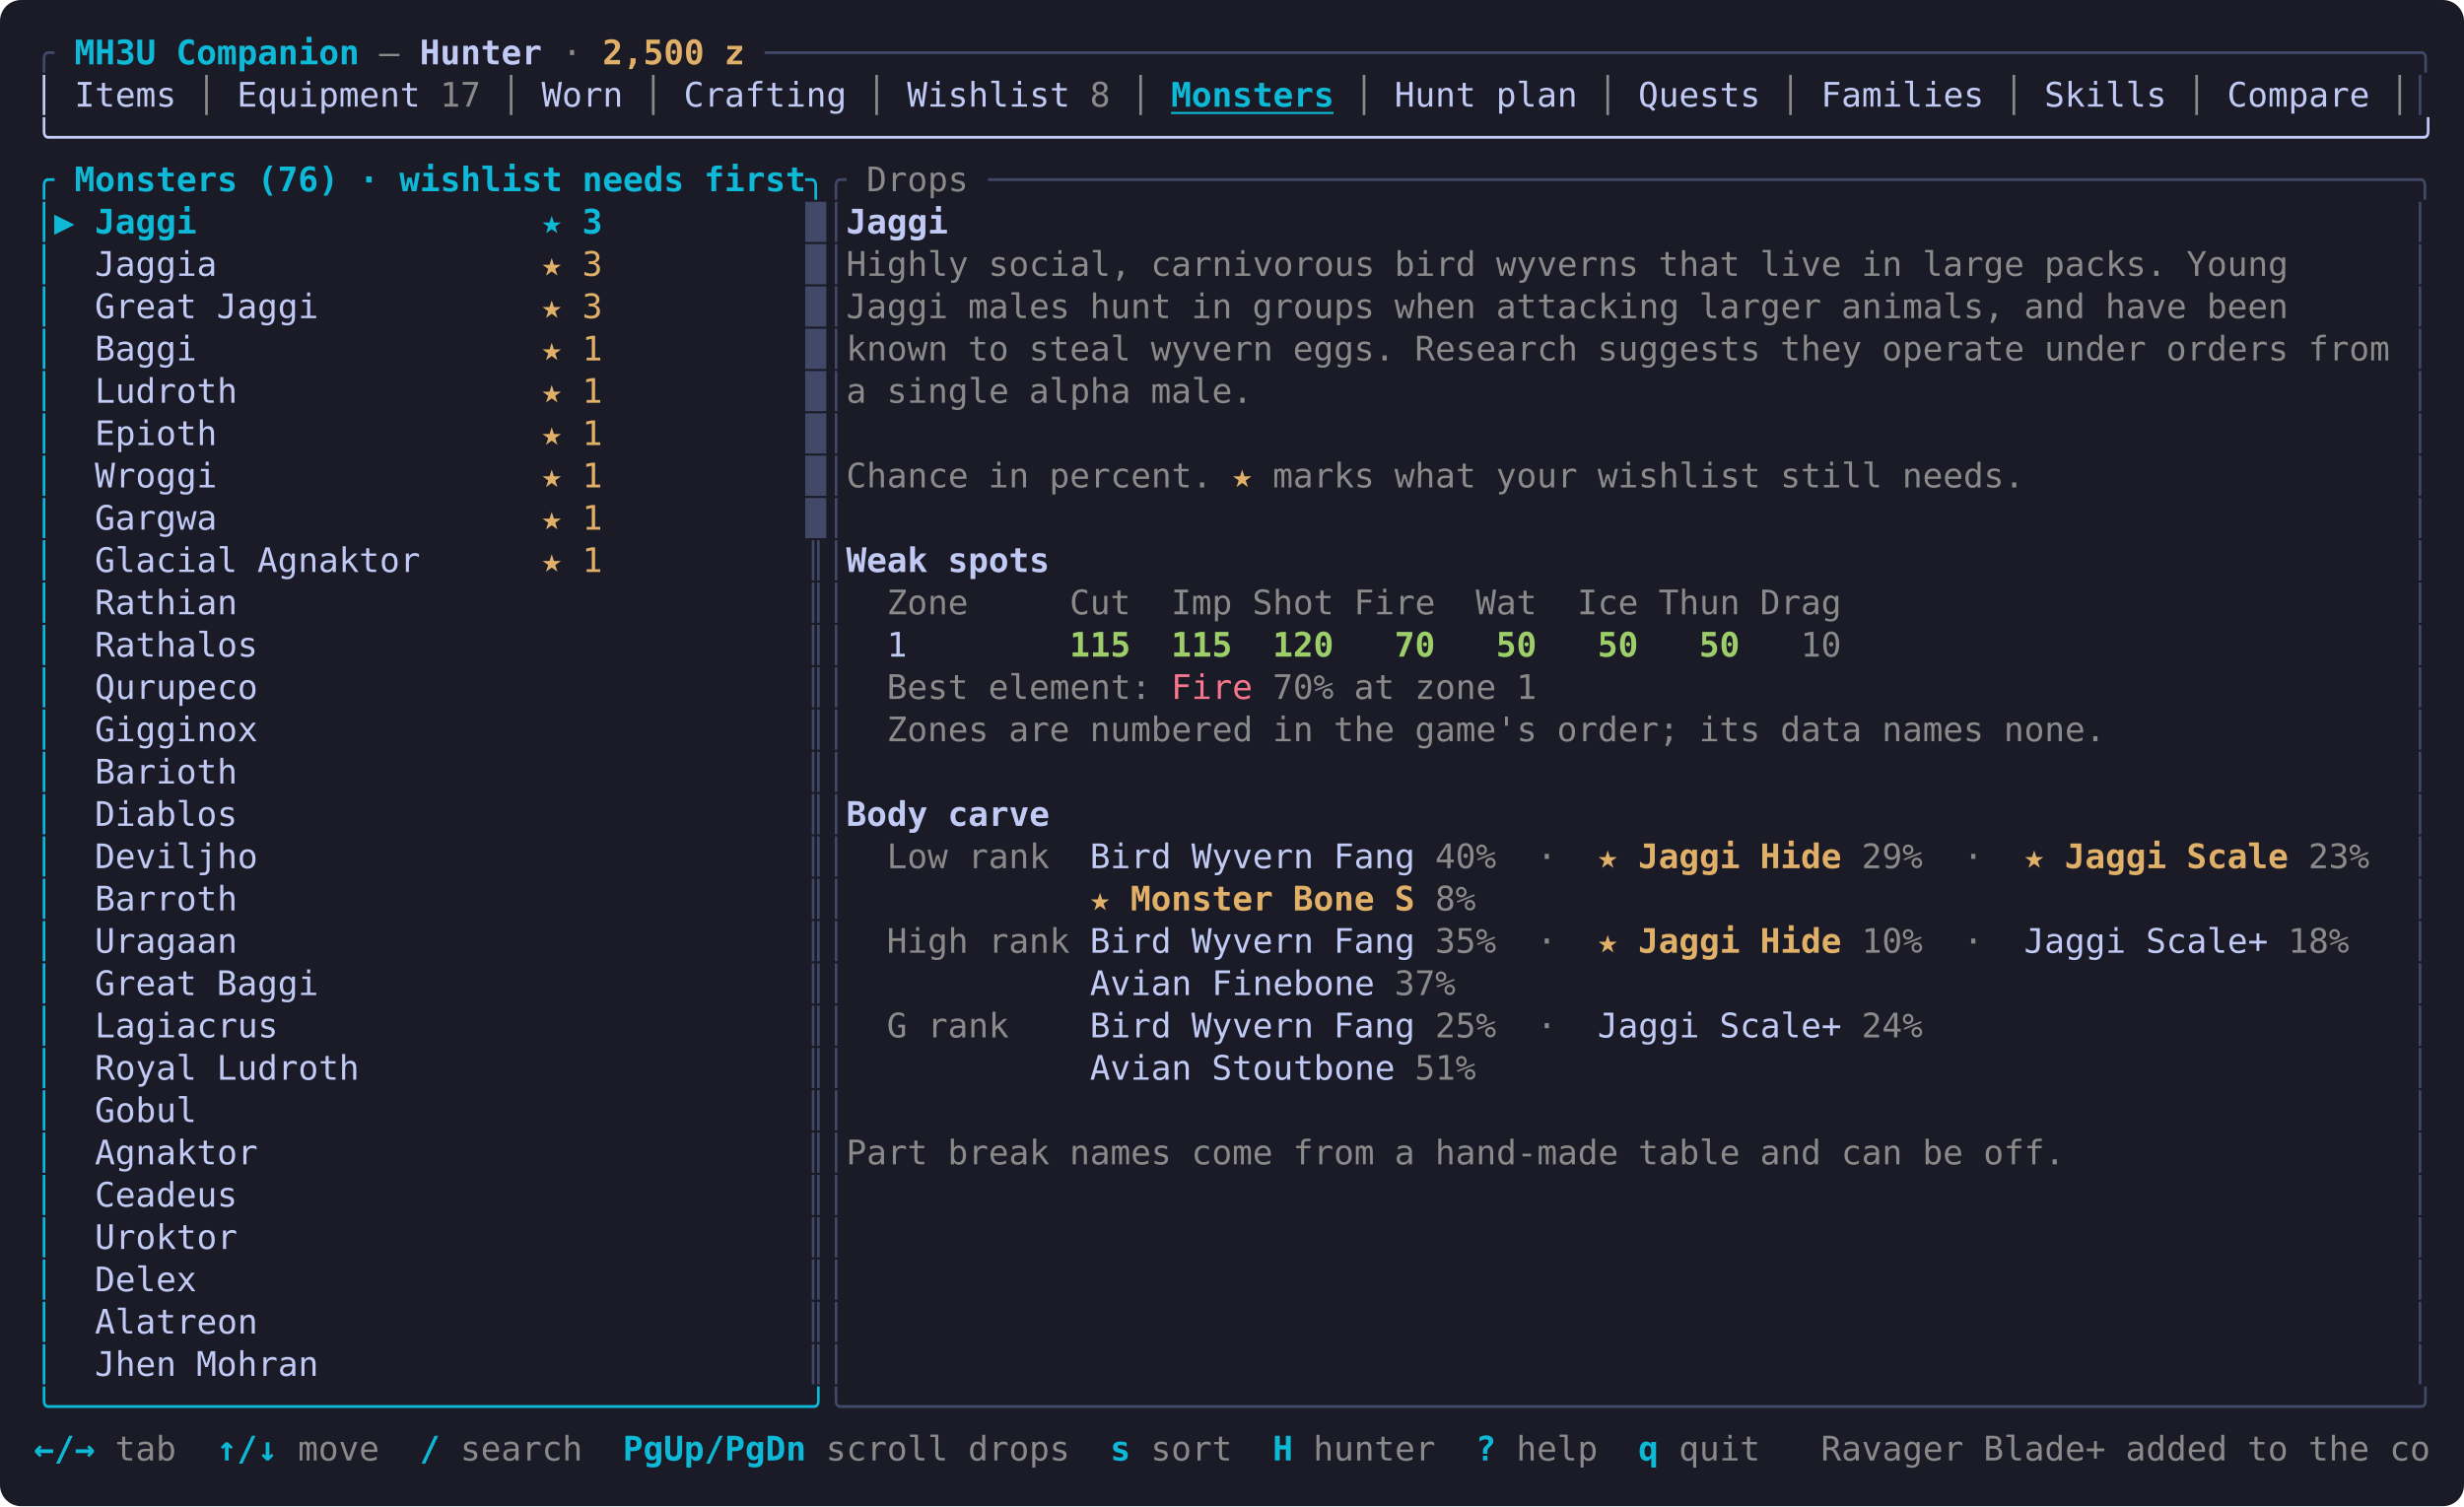
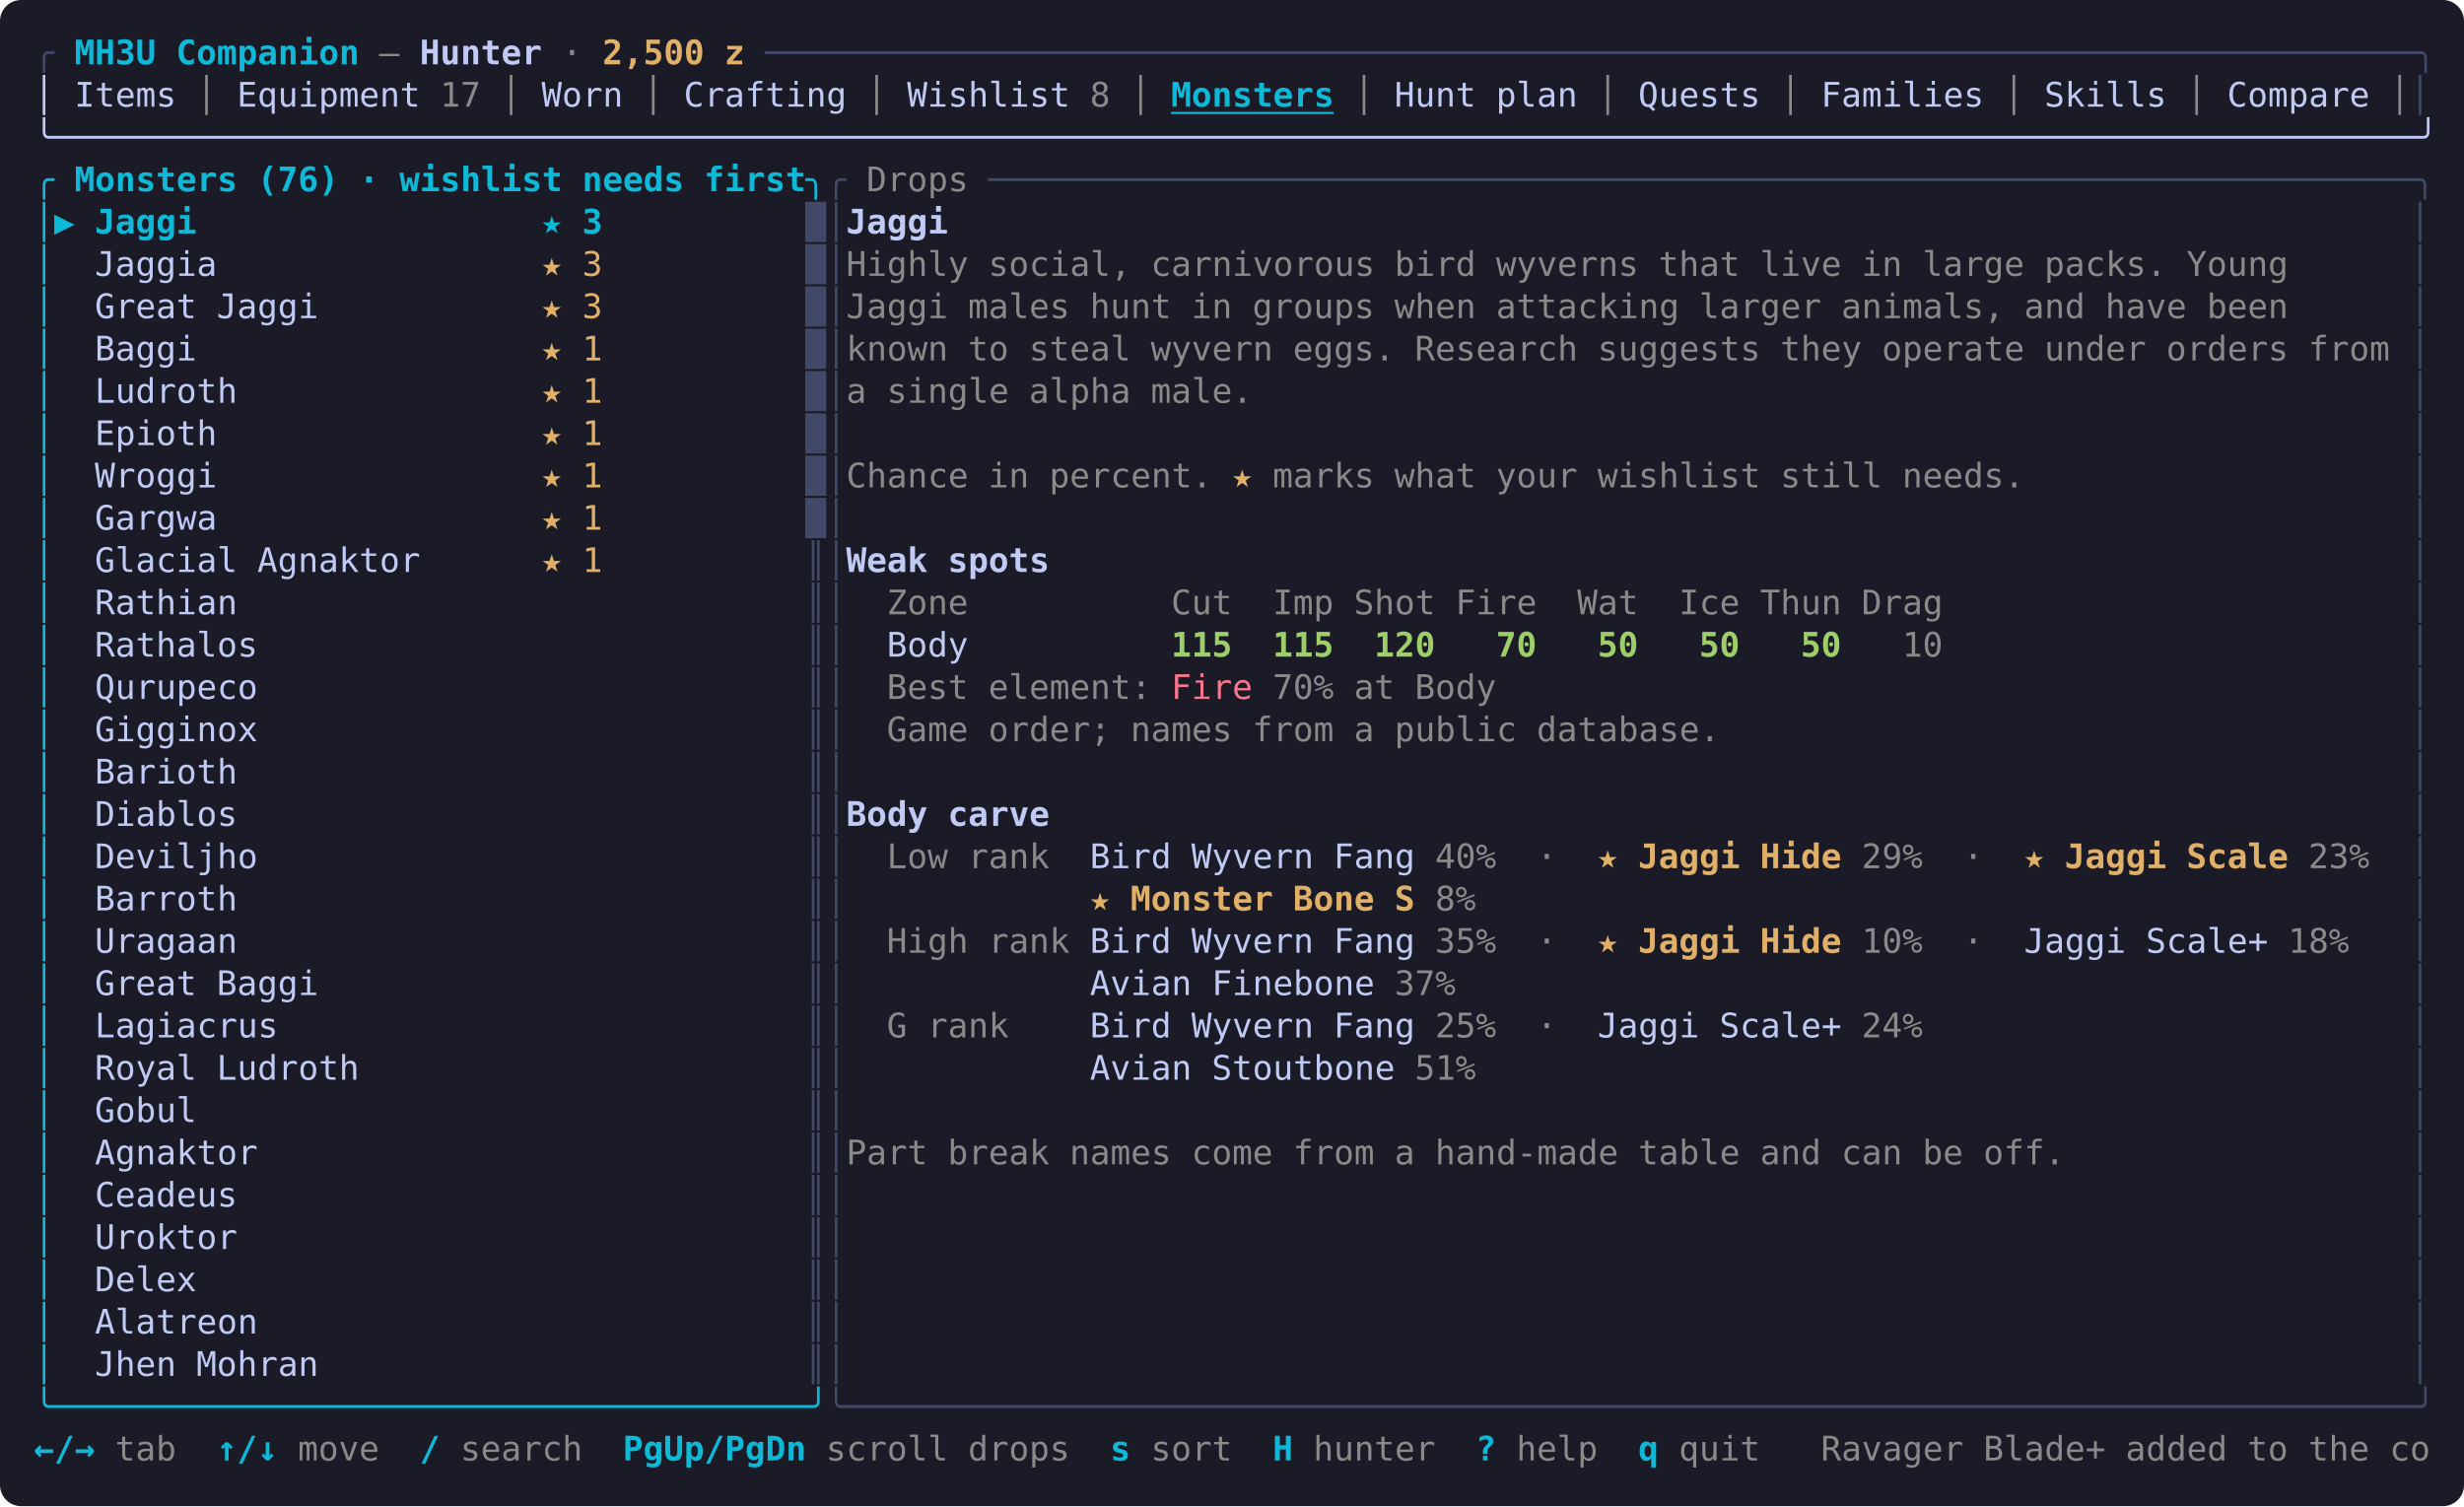
<svg xmlns="http://www.w3.org/2000/svg" width="1164.8" height="712" viewBox="0 0 1164.8 712" role="img">
  <rect width="100%" height="100%" rx="10" fill="#1a1b26" />
  <g font-family="'JetBrains Mono','JetBrainsMono Nerd Font','DejaVu Sans Mono',Menlo,Consolas,monospace" font-size="16">
    <text x="16.0" y="30.4" textLength="9.6" lengthAdjust="spacing" fill="#414868">╭</text>
    <text x="35.2" y="30.4" textLength="38.4" lengthAdjust="spacing" fill="#0db9d7" font-weight="bold">MH3U</text>
    <text x="83.2" y="30.4" textLength="86.4" lengthAdjust="spacing" fill="#0db9d7" font-weight="bold">Companion</text>
    <text x="179.2" y="30.4" textLength="9.6" lengthAdjust="spacing" fill="#8a8a8a">—</text>
    <text x="198.4" y="30.4" textLength="57.6" lengthAdjust="spacing" fill="#c0caf5" font-weight="bold">Hunter</text>
    <text x="265.6" y="30.4" textLength="9.6" lengthAdjust="spacing" fill="#8a8a8a">·</text>
    <text x="284.8" y="30.4" textLength="48.0" lengthAdjust="spacing" fill="#e0af68" font-weight="bold">2,500</text>
    <text x="342.4" y="30.4" textLength="9.6" lengthAdjust="spacing" fill="#e0af68" font-weight="bold">z</text>
    <text x="361.6" y="30.4" textLength="787.2" lengthAdjust="spacing" fill="#414868">─────────────────────────────────────────────────────────────────────────────────╮</text>
    <text x="16.0" y="50.4" textLength="9.6" lengthAdjust="spacing" fill="#c0caf5">│</text>
    <text x="35.2" y="50.4" textLength="48.0" lengthAdjust="spacing" fill="#c0caf5">Items</text>
    <text x="92.8" y="50.4" textLength="9.6" lengthAdjust="spacing" fill="#8a8a8a">│</text>
    <text x="112.0" y="50.4" textLength="86.4" lengthAdjust="spacing" fill="#c0caf5">Equipment</text>
    <text x="208.0" y="50.4" textLength="19.2" lengthAdjust="spacing" fill="#8a8a8a">17</text>
    <text x="236.8" y="50.4" textLength="9.6" lengthAdjust="spacing" fill="#8a8a8a">│</text>
    <text x="256.0" y="50.4" textLength="38.4" lengthAdjust="spacing" fill="#c0caf5">Worn</text>
    <text x="304.0" y="50.4" textLength="9.6" lengthAdjust="spacing" fill="#8a8a8a">│</text>
    <text x="323.2" y="50.4" textLength="76.8" lengthAdjust="spacing" fill="#c0caf5">Crafting</text>
    <text x="409.6" y="50.4" textLength="9.6" lengthAdjust="spacing" fill="#8a8a8a">│</text>
    <text x="428.8" y="50.4" textLength="76.8" lengthAdjust="spacing" fill="#c0caf5">Wishlist</text>
    <text x="515.2" y="50.4" textLength="9.6" lengthAdjust="spacing" fill="#8a8a8a">8</text>
    <text x="534.4" y="50.4" textLength="9.6" lengthAdjust="spacing" fill="#8a8a8a">│</text>
    <text x="553.6" y="50.4" textLength="76.8" lengthAdjust="spacing" fill="#0db9d7" font-weight="bold">Monsters</text>
    <line x1="553.6" y1="53.4" x2="630.4" y2="53.4" stroke="#0db9d7" stroke-width="1" />
    <text x="640.0" y="50.4" textLength="9.6" lengthAdjust="spacing" fill="#8a8a8a">│</text>
    <text x="659.2" y="50.4" textLength="38.4" lengthAdjust="spacing" fill="#c0caf5">Hunt</text>
    <text x="707.2" y="50.4" textLength="38.4" lengthAdjust="spacing" fill="#c0caf5">plan</text>
    <text x="755.2" y="50.4" textLength="9.6" lengthAdjust="spacing" fill="#8a8a8a">│</text>
    <text x="774.4" y="50.4" textLength="57.6" lengthAdjust="spacing" fill="#c0caf5">Quests</text>
    <text x="841.6" y="50.4" textLength="9.6" lengthAdjust="spacing" fill="#8a8a8a">│</text>
    <text x="860.8" y="50.4" textLength="76.8" lengthAdjust="spacing" fill="#c0caf5">Families</text>
    <text x="947.2" y="50.4" textLength="9.6" lengthAdjust="spacing" fill="#8a8a8a">│</text>
    <text x="966.4" y="50.4" textLength="57.6" lengthAdjust="spacing" fill="#c0caf5">Skills</text>
    <text x="1033.6" y="50.4" textLength="9.6" lengthAdjust="spacing" fill="#8a8a8a">│</text>
    <text x="1052.8" y="50.4" textLength="67.2" lengthAdjust="spacing" fill="#c0caf5">Compare</text>
    <text x="1129.6" y="50.4" textLength="9.6" lengthAdjust="spacing" fill="#8a8a8a">│</text>
    <text x="1139.2" y="50.4" textLength="9.6" lengthAdjust="spacing" fill="#414868">│</text>
    <text x="16.0" y="70.4" textLength="1132.8" lengthAdjust="spacing" fill="#c0caf5">╰────────────────────────────────────────────────────────────────────────────────────────────────────────────────────╯</text>
    <text x="16.0" y="90.4" textLength="9.6" lengthAdjust="spacing" fill="#0db9d7">╭</text>
    <text x="35.2" y="90.4" textLength="76.8" lengthAdjust="spacing" fill="#0db9d7" font-weight="bold">Monsters</text>
    <text x="121.6" y="90.4" textLength="38.4" lengthAdjust="spacing" fill="#0db9d7" font-weight="bold">(76)</text>
    <text x="169.6" y="90.4" textLength="9.6" lengthAdjust="spacing" fill="#0db9d7" font-weight="bold">·</text>
    <text x="188.8" y="90.4" textLength="76.8" lengthAdjust="spacing" fill="#0db9d7" font-weight="bold">wishlist</text>
    <text x="275.2" y="90.4" textLength="48.0" lengthAdjust="spacing" fill="#0db9d7" font-weight="bold">needs</text>
    <text x="332.8" y="90.4" textLength="48.0" lengthAdjust="spacing" fill="#0db9d7" font-weight="bold">first</text>
    <text x="380.8" y="90.4" textLength="9.6" lengthAdjust="spacing" fill="#0db9d7">╮</text>
    <text x="390.4" y="90.4" textLength="9.6" lengthAdjust="spacing" fill="#414868">╭</text>
    <text x="409.6" y="90.4" textLength="48.0" lengthAdjust="spacing" fill="#8a8a8a">Drops</text>
    <text x="467.2" y="90.4" textLength="681.6" lengthAdjust="spacing" fill="#414868">──────────────────────────────────────────────────────────────────────╮</text>
    <text x="16.0" y="110.4" textLength="9.6" lengthAdjust="spacing" fill="#0db9d7">│</text>
    <text x="25.6" y="110.4" textLength="9.6" lengthAdjust="spacing" fill="#0db9d7" font-weight="bold">▶︎</text>
    <text x="44.8" y="110.4" textLength="48.0" lengthAdjust="spacing" fill="#0db9d7" font-weight="bold">Jaggi</text>
    <text x="256.0" y="110.4" textLength="9.6" lengthAdjust="spacing" fill="#0db9d7" font-weight="bold">★︎</text>
    <text x="275.2" y="110.4" textLength="9.6" lengthAdjust="spacing" fill="#0db9d7" font-weight="bold">3</text>
    <text x="380.8" y="110.4" textLength="19.2" lengthAdjust="spacing" fill="#414868">█│</text>
    <text x="400.0" y="110.4" textLength="48.0" lengthAdjust="spacing" fill="#c0caf5" font-weight="bold">Jaggi</text>
    <text x="1139.2" y="110.4" textLength="9.6" lengthAdjust="spacing" fill="#414868">│</text>
    <text x="16.0" y="130.4" textLength="9.6" lengthAdjust="spacing" fill="#0db9d7">│</text>
    <text x="44.8" y="130.4" textLength="57.6" lengthAdjust="spacing" fill="#c0caf5">Jaggia</text>
    <text x="256.0" y="130.4" textLength="9.6" lengthAdjust="spacing" fill="#e0af68">★︎</text>
    <text x="275.2" y="130.4" textLength="9.6" lengthAdjust="spacing" fill="#e0af68">3</text>
    <text x="380.8" y="130.4" textLength="19.2" lengthAdjust="spacing" fill="#414868">█│</text>
    <text x="400.0" y="130.4" textLength="57.6" lengthAdjust="spacing" fill="#8a8a8a">Highly</text>
    <text x="467.2" y="130.4" textLength="67.2" lengthAdjust="spacing" fill="#8a8a8a">social,</text>
    <text x="544.0" y="130.4" textLength="105.6" lengthAdjust="spacing" fill="#8a8a8a">carnivorous</text>
    <text x="659.2" y="130.4" textLength="38.4" lengthAdjust="spacing" fill="#8a8a8a">bird</text>
    <text x="707.2" y="130.4" textLength="67.2" lengthAdjust="spacing" fill="#8a8a8a">wyverns</text>
    <text x="784.0" y="130.4" textLength="38.4" lengthAdjust="spacing" fill="#8a8a8a">that</text>
    <text x="832.0" y="130.4" textLength="38.4" lengthAdjust="spacing" fill="#8a8a8a">live</text>
    <text x="880.0" y="130.4" textLength="19.2" lengthAdjust="spacing" fill="#8a8a8a">in</text>
    <text x="908.8" y="130.4" textLength="48.0" lengthAdjust="spacing" fill="#8a8a8a">large</text>
    <text x="966.4" y="130.4" textLength="57.6" lengthAdjust="spacing" fill="#8a8a8a">packs.</text>
    <text x="1033.6" y="130.4" textLength="48.0" lengthAdjust="spacing" fill="#8a8a8a">Young</text>
    <text x="1139.2" y="130.4" textLength="9.6" lengthAdjust="spacing" fill="#414868">│</text>
    <text x="16.0" y="150.4" textLength="9.6" lengthAdjust="spacing" fill="#0db9d7">│</text>
    <text x="44.8" y="150.4" textLength="48.0" lengthAdjust="spacing" fill="#c0caf5">Great</text>
    <text x="102.4" y="150.4" textLength="48.0" lengthAdjust="spacing" fill="#c0caf5">Jaggi</text>
    <text x="256.0" y="150.4" textLength="9.6" lengthAdjust="spacing" fill="#e0af68">★︎</text>
    <text x="275.2" y="150.4" textLength="9.6" lengthAdjust="spacing" fill="#e0af68">3</text>
    <text x="380.8" y="150.4" textLength="19.2" lengthAdjust="spacing" fill="#414868">█│</text>
    <text x="400.0" y="150.4" textLength="48.0" lengthAdjust="spacing" fill="#8a8a8a">Jaggi</text>
    <text x="457.6" y="150.4" textLength="48.0" lengthAdjust="spacing" fill="#8a8a8a">males</text>
    <text x="515.2" y="150.4" textLength="38.4" lengthAdjust="spacing" fill="#8a8a8a">hunt</text>
    <text x="563.2" y="150.4" textLength="19.2" lengthAdjust="spacing" fill="#8a8a8a">in</text>
    <text x="592.0" y="150.4" textLength="57.6" lengthAdjust="spacing" fill="#8a8a8a">groups</text>
    <text x="659.2" y="150.4" textLength="38.4" lengthAdjust="spacing" fill="#8a8a8a">when</text>
    <text x="707.2" y="150.4" textLength="86.4" lengthAdjust="spacing" fill="#8a8a8a">attacking</text>
    <text x="803.2" y="150.4" textLength="57.6" lengthAdjust="spacing" fill="#8a8a8a">larger</text>
    <text x="870.4" y="150.4" textLength="76.8" lengthAdjust="spacing" fill="#8a8a8a">animals,</text>
    <text x="956.8" y="150.4" textLength="28.8" lengthAdjust="spacing" fill="#8a8a8a">and</text>
    <text x="995.2" y="150.4" textLength="38.4" lengthAdjust="spacing" fill="#8a8a8a">have</text>
    <text x="1043.2" y="150.4" textLength="38.4" lengthAdjust="spacing" fill="#8a8a8a">been</text>
    <text x="1139.2" y="150.4" textLength="9.6" lengthAdjust="spacing" fill="#414868">│</text>
    <text x="16.0" y="170.4" textLength="9.6" lengthAdjust="spacing" fill="#0db9d7">│</text>
    <text x="44.8" y="170.4" textLength="48.0" lengthAdjust="spacing" fill="#c0caf5">Baggi</text>
    <text x="256.0" y="170.4" textLength="9.6" lengthAdjust="spacing" fill="#e0af68">★︎</text>
    <text x="275.2" y="170.4" textLength="9.6" lengthAdjust="spacing" fill="#e0af68">1</text>
    <text x="380.8" y="170.4" textLength="19.2" lengthAdjust="spacing" fill="#414868">█│</text>
    <text x="400.0" y="170.4" textLength="48.0" lengthAdjust="spacing" fill="#8a8a8a">known</text>
    <text x="457.6" y="170.4" textLength="19.2" lengthAdjust="spacing" fill="#8a8a8a">to</text>
    <text x="486.4" y="170.4" textLength="48.0" lengthAdjust="spacing" fill="#8a8a8a">steal</text>
    <text x="544.0" y="170.4" textLength="57.6" lengthAdjust="spacing" fill="#8a8a8a">wyvern</text>
    <text x="611.2" y="170.4" textLength="48.0" lengthAdjust="spacing" fill="#8a8a8a">eggs.</text>
    <text x="668.8" y="170.4" textLength="76.8" lengthAdjust="spacing" fill="#8a8a8a">Research</text>
    <text x="755.2" y="170.4" textLength="76.8" lengthAdjust="spacing" fill="#8a8a8a">suggests</text>
    <text x="841.6" y="170.4" textLength="38.4" lengthAdjust="spacing" fill="#8a8a8a">they</text>
    <text x="889.6" y="170.4" textLength="67.2" lengthAdjust="spacing" fill="#8a8a8a">operate</text>
    <text x="966.4" y="170.4" textLength="48.0" lengthAdjust="spacing" fill="#8a8a8a">under</text>
    <text x="1024.0" y="170.4" textLength="57.6" lengthAdjust="spacing" fill="#8a8a8a">orders</text>
    <text x="1091.2" y="170.4" textLength="38.4" lengthAdjust="spacing" fill="#8a8a8a">from</text>
    <text x="1139.2" y="170.4" textLength="9.6" lengthAdjust="spacing" fill="#414868">│</text>
    <text x="16.0" y="190.4" textLength="9.6" lengthAdjust="spacing" fill="#0db9d7">│</text>
    <text x="44.8" y="190.4" textLength="67.2" lengthAdjust="spacing" fill="#c0caf5">Ludroth</text>
    <text x="256.0" y="190.4" textLength="9.6" lengthAdjust="spacing" fill="#e0af68">★︎</text>
    <text x="275.2" y="190.4" textLength="9.6" lengthAdjust="spacing" fill="#e0af68">1</text>
    <text x="380.8" y="190.4" textLength="19.2" lengthAdjust="spacing" fill="#414868">█│</text>
    <text x="400.0" y="190.4" textLength="9.6" lengthAdjust="spacing" fill="#8a8a8a">a</text>
    <text x="419.2" y="190.4" textLength="57.6" lengthAdjust="spacing" fill="#8a8a8a">single</text>
    <text x="486.4" y="190.4" textLength="48.0" lengthAdjust="spacing" fill="#8a8a8a">alpha</text>
    <text x="544.0" y="190.4" textLength="48.0" lengthAdjust="spacing" fill="#8a8a8a">male.</text>
    <text x="1139.2" y="190.4" textLength="9.6" lengthAdjust="spacing" fill="#414868">│</text>
    <text x="16.0" y="210.4" textLength="9.6" lengthAdjust="spacing" fill="#0db9d7">│</text>
    <text x="44.8" y="210.4" textLength="57.6" lengthAdjust="spacing" fill="#c0caf5">Epioth</text>
    <text x="256.0" y="210.4" textLength="9.6" lengthAdjust="spacing" fill="#e0af68">★︎</text>
    <text x="275.2" y="210.4" textLength="9.6" lengthAdjust="spacing" fill="#e0af68">1</text>
    <text x="380.8" y="210.4" textLength="19.2" lengthAdjust="spacing" fill="#414868">█│</text>
    <text x="1139.2" y="210.4" textLength="9.6" lengthAdjust="spacing" fill="#414868">│</text>
    <text x="16.0" y="230.4" textLength="9.6" lengthAdjust="spacing" fill="#0db9d7">│</text>
    <text x="44.8" y="230.4" textLength="57.6" lengthAdjust="spacing" fill="#c0caf5">Wroggi</text>
    <text x="256.0" y="230.4" textLength="9.6" lengthAdjust="spacing" fill="#e0af68">★︎</text>
    <text x="275.2" y="230.4" textLength="9.6" lengthAdjust="spacing" fill="#e0af68">1</text>
    <text x="380.8" y="230.4" textLength="19.2" lengthAdjust="spacing" fill="#414868">█│</text>
    <text x="400.0" y="230.4" textLength="57.6" lengthAdjust="spacing" fill="#8a8a8a">Chance</text>
    <text x="467.2" y="230.4" textLength="19.2" lengthAdjust="spacing" fill="#8a8a8a">in</text>
    <text x="496.0" y="230.4" textLength="76.8" lengthAdjust="spacing" fill="#8a8a8a">percent.</text>
    <text x="582.4" y="230.4" textLength="9.6" lengthAdjust="spacing" fill="#e0af68">★︎</text>
    <text x="601.6" y="230.4" textLength="48.0" lengthAdjust="spacing" fill="#8a8a8a">marks</text>
    <text x="659.2" y="230.4" textLength="38.4" lengthAdjust="spacing" fill="#8a8a8a">what</text>
    <text x="707.2" y="230.4" textLength="38.4" lengthAdjust="spacing" fill="#8a8a8a">your</text>
    <text x="755.2" y="230.4" textLength="76.8" lengthAdjust="spacing" fill="#8a8a8a">wishlist</text>
    <text x="841.6" y="230.4" textLength="48.0" lengthAdjust="spacing" fill="#8a8a8a">still</text>
    <text x="899.2" y="230.4" textLength="57.6" lengthAdjust="spacing" fill="#8a8a8a">needs.</text>
    <text x="1139.2" y="230.4" textLength="9.6" lengthAdjust="spacing" fill="#414868">│</text>
    <text x="16.0" y="250.4" textLength="9.6" lengthAdjust="spacing" fill="#0db9d7">│</text>
    <text x="44.8" y="250.4" textLength="57.6" lengthAdjust="spacing" fill="#c0caf5">Gargwa</text>
    <text x="256.0" y="250.4" textLength="9.6" lengthAdjust="spacing" fill="#e0af68">★︎</text>
    <text x="275.2" y="250.4" textLength="9.6" lengthAdjust="spacing" fill="#e0af68">1</text>
    <text x="380.8" y="250.4" textLength="19.2" lengthAdjust="spacing" fill="#414868">█│</text>
    <text x="1139.2" y="250.4" textLength="9.6" lengthAdjust="spacing" fill="#414868">│</text>
    <text x="16.0" y="270.4" textLength="9.6" lengthAdjust="spacing" fill="#0db9d7">│</text>
    <text x="44.8" y="270.4" textLength="67.2" lengthAdjust="spacing" fill="#c0caf5">Glacial</text>
    <text x="121.6" y="270.4" textLength="76.8" lengthAdjust="spacing" fill="#c0caf5">Agnaktor</text>
    <text x="256.0" y="270.4" textLength="9.6" lengthAdjust="spacing" fill="#e0af68">★︎</text>
    <text x="275.2" y="270.4" textLength="9.6" lengthAdjust="spacing" fill="#e0af68">1</text>
    <text x="380.8" y="270.4" textLength="19.2" lengthAdjust="spacing" fill="#414868">║│</text>
    <text x="400.0" y="270.4" textLength="38.4" lengthAdjust="spacing" fill="#c0caf5" font-weight="bold">Weak</text>
    <text x="448.0" y="270.4" textLength="48.0" lengthAdjust="spacing" fill="#c0caf5" font-weight="bold">spots</text>
    <text x="1139.2" y="270.4" textLength="9.6" lengthAdjust="spacing" fill="#414868">│</text>
    <text x="16.0" y="290.4" textLength="9.6" lengthAdjust="spacing" fill="#0db9d7">│</text>
    <text x="44.8" y="290.4" textLength="67.2" lengthAdjust="spacing" fill="#c0caf5">Rathian</text>
    <text x="380.8" y="290.4" textLength="19.2" lengthAdjust="spacing" fill="#414868">║│</text>
    <text x="419.2" y="290.4" textLength="38.4" lengthAdjust="spacing" fill="#8a8a8a">Zone</text>
-     <text x="505.6" y="290.4" textLength="28.8" lengthAdjust="spacing" fill="#8a8a8a">Cut</text>
-     <text x="553.6" y="290.4" textLength="28.8" lengthAdjust="spacing" fill="#8a8a8a">Imp</text>
-     <text x="592.0" y="290.4" textLength="38.4" lengthAdjust="spacing" fill="#8a8a8a">Shot</text>
-     <text x="640.0" y="290.4" textLength="38.4" lengthAdjust="spacing" fill="#8a8a8a">Fire</text>
-     <text x="697.6" y="290.4" textLength="28.8" lengthAdjust="spacing" fill="#8a8a8a">Wat</text>
-     <text x="745.6" y="290.4" textLength="28.8" lengthAdjust="spacing" fill="#8a8a8a">Ice</text>
-     <text x="784.0" y="290.4" textLength="38.4" lengthAdjust="spacing" fill="#8a8a8a">Thun</text>
-     <text x="832.0" y="290.4" textLength="38.4" lengthAdjust="spacing" fill="#8a8a8a">Drag</text>
+     <text x="553.6" y="290.4" textLength="28.8" lengthAdjust="spacing" fill="#8a8a8a">Cut</text>
+     <text x="601.6" y="290.4" textLength="28.8" lengthAdjust="spacing" fill="#8a8a8a">Imp</text>
+     <text x="640.0" y="290.4" textLength="38.4" lengthAdjust="spacing" fill="#8a8a8a">Shot</text>
+     <text x="688.0" y="290.4" textLength="38.4" lengthAdjust="spacing" fill="#8a8a8a">Fire</text>
+     <text x="745.6" y="290.4" textLength="28.8" lengthAdjust="spacing" fill="#8a8a8a">Wat</text>
+     <text x="793.6" y="290.4" textLength="28.8" lengthAdjust="spacing" fill="#8a8a8a">Ice</text>
+     <text x="832.0" y="290.4" textLength="38.4" lengthAdjust="spacing" fill="#8a8a8a">Thun</text>
+     <text x="880.0" y="290.4" textLength="38.4" lengthAdjust="spacing" fill="#8a8a8a">Drag</text>
    <text x="1139.2" y="290.4" textLength="9.6" lengthAdjust="spacing" fill="#414868">│</text>
    <text x="16.0" y="310.4" textLength="9.6" lengthAdjust="spacing" fill="#0db9d7">│</text>
    <text x="44.8" y="310.4" textLength="76.8" lengthAdjust="spacing" fill="#c0caf5">Rathalos</text>
    <text x="380.8" y="310.4" textLength="19.2" lengthAdjust="spacing" fill="#414868">║│</text>
-     <text x="419.2" y="310.4" textLength="9.6" lengthAdjust="spacing" fill="#c0caf5">1</text>
-     <text x="505.6" y="310.4" textLength="28.8" lengthAdjust="spacing" fill="#9ece6a" font-weight="bold">115</text>
+     <text x="419.2" y="310.4" textLength="38.4" lengthAdjust="spacing" fill="#c0caf5">Body</text>
    <text x="553.6" y="310.4" textLength="28.8" lengthAdjust="spacing" fill="#9ece6a" font-weight="bold">115</text>
-     <text x="601.6" y="310.4" textLength="28.8" lengthAdjust="spacing" fill="#9ece6a" font-weight="bold">120</text>
-     <text x="659.2" y="310.4" textLength="19.2" lengthAdjust="spacing" fill="#9ece6a" font-weight="bold">70</text>
-     <text x="707.2" y="310.4" textLength="19.2" lengthAdjust="spacing" fill="#9ece6a" font-weight="bold">50</text>
+     <text x="601.6" y="310.4" textLength="28.8" lengthAdjust="spacing" fill="#9ece6a" font-weight="bold">115</text>
+     <text x="649.6" y="310.4" textLength="28.8" lengthAdjust="spacing" fill="#9ece6a" font-weight="bold">120</text>
+     <text x="707.2" y="310.4" textLength="19.2" lengthAdjust="spacing" fill="#9ece6a" font-weight="bold">70</text>
    <text x="755.2" y="310.4" textLength="19.2" lengthAdjust="spacing" fill="#9ece6a" font-weight="bold">50</text>
    <text x="803.2" y="310.4" textLength="19.2" lengthAdjust="spacing" fill="#9ece6a" font-weight="bold">50</text>
-     <text x="851.2" y="310.4" textLength="19.2" lengthAdjust="spacing" fill="#8a8a8a">10</text>
+     <text x="851.2" y="310.4" textLength="19.2" lengthAdjust="spacing" fill="#9ece6a" font-weight="bold">50</text>
+     <text x="899.2" y="310.4" textLength="19.2" lengthAdjust="spacing" fill="#8a8a8a">10</text>
    <text x="1139.2" y="310.4" textLength="9.6" lengthAdjust="spacing" fill="#414868">│</text>
    <text x="16.0" y="330.4" textLength="9.6" lengthAdjust="spacing" fill="#0db9d7">│</text>
    <text x="44.8" y="330.4" textLength="76.8" lengthAdjust="spacing" fill="#c0caf5">Qurupeco</text>
    <text x="380.8" y="330.4" textLength="19.2" lengthAdjust="spacing" fill="#414868">║│</text>
    <text x="419.2" y="330.4" textLength="38.4" lengthAdjust="spacing" fill="#8a8a8a">Best</text>
    <text x="467.2" y="330.4" textLength="76.8" lengthAdjust="spacing" fill="#8a8a8a">element:</text>
    <text x="553.6" y="330.4" textLength="38.4" lengthAdjust="spacing" fill="#f7768e">Fire</text>
    <text x="601.6" y="330.4" textLength="28.8" lengthAdjust="spacing" fill="#8a8a8a">70%</text>
    <text x="640.0" y="330.4" textLength="19.2" lengthAdjust="spacing" fill="#8a8a8a">at</text>
-     <text x="668.8" y="330.4" textLength="38.4" lengthAdjust="spacing" fill="#8a8a8a">zone</text>
-     <text x="716.8" y="330.4" textLength="9.6" lengthAdjust="spacing" fill="#8a8a8a">1</text>
+     <text x="668.8" y="330.4" textLength="38.4" lengthAdjust="spacing" fill="#8a8a8a">Body</text>
    <text x="1139.2" y="330.4" textLength="9.6" lengthAdjust="spacing" fill="#414868">│</text>
    <text x="16.0" y="350.4" textLength="9.6" lengthAdjust="spacing" fill="#0db9d7">│</text>
    <text x="44.8" y="350.4" textLength="76.8" lengthAdjust="spacing" fill="#c0caf5">Gigginox</text>
    <text x="380.8" y="350.4" textLength="19.2" lengthAdjust="spacing" fill="#414868">║│</text>
-     <text x="419.2" y="350.4" textLength="48.0" lengthAdjust="spacing" fill="#8a8a8a">Zones</text>
-     <text x="476.8" y="350.4" textLength="28.8" lengthAdjust="spacing" fill="#8a8a8a">are</text>
-     <text x="515.2" y="350.4" textLength="76.8" lengthAdjust="spacing" fill="#8a8a8a">numbered</text>
-     <text x="601.6" y="350.4" textLength="19.2" lengthAdjust="spacing" fill="#8a8a8a">in</text>
-     <text x="630.4" y="350.4" textLength="28.8" lengthAdjust="spacing" fill="#8a8a8a">the</text>
-     <text x="668.8" y="350.4" textLength="57.6" lengthAdjust="spacing" fill="#8a8a8a">game's</text>
-     <text x="736.0" y="350.4" textLength="57.6" lengthAdjust="spacing" fill="#8a8a8a">order;</text>
-     <text x="803.2" y="350.4" textLength="28.8" lengthAdjust="spacing" fill="#8a8a8a">its</text>
-     <text x="841.6" y="350.4" textLength="38.4" lengthAdjust="spacing" fill="#8a8a8a">data</text>
-     <text x="889.6" y="350.4" textLength="48.0" lengthAdjust="spacing" fill="#8a8a8a">names</text>
-     <text x="947.2" y="350.4" textLength="48.0" lengthAdjust="spacing" fill="#8a8a8a">none.</text>
+     <text x="419.2" y="350.4" textLength="38.4" lengthAdjust="spacing" fill="#8a8a8a">Game</text>
+     <text x="467.2" y="350.4" textLength="57.6" lengthAdjust="spacing" fill="#8a8a8a">order;</text>
+     <text x="534.4" y="350.4" textLength="48.0" lengthAdjust="spacing" fill="#8a8a8a">names</text>
+     <text x="592.0" y="350.4" textLength="38.4" lengthAdjust="spacing" fill="#8a8a8a">from</text>
+     <text x="640.0" y="350.4" textLength="9.6" lengthAdjust="spacing" fill="#8a8a8a">a</text>
+     <text x="659.2" y="350.4" textLength="57.6" lengthAdjust="spacing" fill="#8a8a8a">public</text>
+     <text x="726.4" y="350.4" textLength="86.4" lengthAdjust="spacing" fill="#8a8a8a">database.</text>
    <text x="1139.2" y="350.4" textLength="9.6" lengthAdjust="spacing" fill="#414868">│</text>
    <text x="16.0" y="370.4" textLength="9.6" lengthAdjust="spacing" fill="#0db9d7">│</text>
    <text x="44.8" y="370.4" textLength="67.2" lengthAdjust="spacing" fill="#c0caf5">Barioth</text>
    <text x="380.8" y="370.4" textLength="19.2" lengthAdjust="spacing" fill="#414868">║│</text>
    <text x="1139.2" y="370.4" textLength="9.6" lengthAdjust="spacing" fill="#414868">│</text>
    <text x="16.0" y="390.4" textLength="9.6" lengthAdjust="spacing" fill="#0db9d7">│</text>
    <text x="44.8" y="390.4" textLength="67.2" lengthAdjust="spacing" fill="#c0caf5">Diablos</text>
    <text x="380.8" y="390.4" textLength="19.2" lengthAdjust="spacing" fill="#414868">║│</text>
    <text x="400.0" y="390.4" textLength="38.4" lengthAdjust="spacing" fill="#c0caf5" font-weight="bold">Body</text>
    <text x="448.0" y="390.4" textLength="48.0" lengthAdjust="spacing" fill="#c0caf5" font-weight="bold">carve</text>
    <text x="1139.2" y="390.4" textLength="9.6" lengthAdjust="spacing" fill="#414868">│</text>
    <text x="16.0" y="410.4" textLength="9.6" lengthAdjust="spacing" fill="#0db9d7">│</text>
    <text x="44.8" y="410.4" textLength="76.8" lengthAdjust="spacing" fill="#c0caf5">Deviljho</text>
    <text x="380.8" y="410.4" textLength="19.2" lengthAdjust="spacing" fill="#414868">║│</text>
    <text x="419.2" y="410.4" textLength="28.8" lengthAdjust="spacing" fill="#8a8a8a">Low</text>
    <text x="457.6" y="410.4" textLength="38.4" lengthAdjust="spacing" fill="#8a8a8a">rank</text>
    <text x="515.2" y="410.4" textLength="38.4" lengthAdjust="spacing" fill="#c0caf5">Bird</text>
    <text x="563.2" y="410.4" textLength="57.6" lengthAdjust="spacing" fill="#c0caf5">Wyvern</text>
    <text x="630.4" y="410.4" textLength="38.4" lengthAdjust="spacing" fill="#c0caf5">Fang</text>
    <text x="678.4" y="410.4" textLength="28.8" lengthAdjust="spacing" fill="#8a8a8a">40%</text>
    <text x="726.4" y="410.4" textLength="9.6" lengthAdjust="spacing" fill="#8a8a8a">·</text>
    <text x="755.2" y="410.4" textLength="9.6" lengthAdjust="spacing" fill="#e0af68" font-weight="bold">★︎</text>
    <text x="774.4" y="410.4" textLength="48.0" lengthAdjust="spacing" fill="#e0af68" font-weight="bold">Jaggi</text>
    <text x="832.0" y="410.4" textLength="38.4" lengthAdjust="spacing" fill="#e0af68" font-weight="bold">Hide</text>
    <text x="880.0" y="410.4" textLength="28.8" lengthAdjust="spacing" fill="#8a8a8a">29%</text>
    <text x="928.0" y="410.4" textLength="9.6" lengthAdjust="spacing" fill="#8a8a8a">·</text>
    <text x="956.8" y="410.4" textLength="9.6" lengthAdjust="spacing" fill="#e0af68" font-weight="bold">★︎</text>
    <text x="976.0" y="410.4" textLength="48.0" lengthAdjust="spacing" fill="#e0af68" font-weight="bold">Jaggi</text>
    <text x="1033.6" y="410.4" textLength="48.0" lengthAdjust="spacing" fill="#e0af68" font-weight="bold">Scale</text>
    <text x="1091.2" y="410.4" textLength="28.8" lengthAdjust="spacing" fill="#8a8a8a">23%</text>
    <text x="1139.2" y="410.4" textLength="9.6" lengthAdjust="spacing" fill="#414868">│</text>
    <text x="16.0" y="430.4" textLength="9.6" lengthAdjust="spacing" fill="#0db9d7">│</text>
    <text x="44.8" y="430.4" textLength="67.2" lengthAdjust="spacing" fill="#c0caf5">Barroth</text>
    <text x="380.8" y="430.4" textLength="19.2" lengthAdjust="spacing" fill="#414868">║│</text>
    <text x="515.2" y="430.4" textLength="9.6" lengthAdjust="spacing" fill="#e0af68" font-weight="bold">★︎</text>
    <text x="534.4" y="430.4" textLength="67.2" lengthAdjust="spacing" fill="#e0af68" font-weight="bold">Monster</text>
    <text x="611.2" y="430.4" textLength="38.4" lengthAdjust="spacing" fill="#e0af68" font-weight="bold">Bone</text>
    <text x="659.2" y="430.4" textLength="9.6" lengthAdjust="spacing" fill="#e0af68" font-weight="bold">S</text>
    <text x="678.4" y="430.4" textLength="19.2" lengthAdjust="spacing" fill="#8a8a8a">8%</text>
    <text x="1139.2" y="430.4" textLength="9.6" lengthAdjust="spacing" fill="#414868">│</text>
    <text x="16.0" y="450.4" textLength="9.6" lengthAdjust="spacing" fill="#0db9d7">│</text>
    <text x="44.8" y="450.4" textLength="67.2" lengthAdjust="spacing" fill="#c0caf5">Uragaan</text>
    <text x="380.8" y="450.4" textLength="19.2" lengthAdjust="spacing" fill="#414868">║│</text>
    <text x="419.2" y="450.4" textLength="38.4" lengthAdjust="spacing" fill="#8a8a8a">High</text>
    <text x="467.2" y="450.4" textLength="38.4" lengthAdjust="spacing" fill="#8a8a8a">rank</text>
    <text x="515.2" y="450.4" textLength="38.4" lengthAdjust="spacing" fill="#c0caf5">Bird</text>
    <text x="563.2" y="450.4" textLength="57.6" lengthAdjust="spacing" fill="#c0caf5">Wyvern</text>
    <text x="630.4" y="450.4" textLength="38.4" lengthAdjust="spacing" fill="#c0caf5">Fang</text>
    <text x="678.4" y="450.4" textLength="28.8" lengthAdjust="spacing" fill="#8a8a8a">35%</text>
    <text x="726.4" y="450.4" textLength="9.6" lengthAdjust="spacing" fill="#8a8a8a">·</text>
    <text x="755.2" y="450.4" textLength="9.6" lengthAdjust="spacing" fill="#e0af68" font-weight="bold">★︎</text>
    <text x="774.4" y="450.4" textLength="48.0" lengthAdjust="spacing" fill="#e0af68" font-weight="bold">Jaggi</text>
    <text x="832.0" y="450.4" textLength="38.4" lengthAdjust="spacing" fill="#e0af68" font-weight="bold">Hide</text>
    <text x="880.0" y="450.4" textLength="28.8" lengthAdjust="spacing" fill="#8a8a8a">10%</text>
    <text x="928.0" y="450.4" textLength="9.6" lengthAdjust="spacing" fill="#8a8a8a">·</text>
    <text x="956.8" y="450.4" textLength="48.0" lengthAdjust="spacing" fill="#c0caf5">Jaggi</text>
    <text x="1014.4" y="450.4" textLength="57.6" lengthAdjust="spacing" fill="#c0caf5">Scale+</text>
    <text x="1081.6" y="450.4" textLength="28.8" lengthAdjust="spacing" fill="#8a8a8a">18%</text>
    <text x="1139.2" y="450.4" textLength="9.6" lengthAdjust="spacing" fill="#414868">│</text>
    <text x="16.0" y="470.4" textLength="9.6" lengthAdjust="spacing" fill="#0db9d7">│</text>
    <text x="44.8" y="470.4" textLength="48.0" lengthAdjust="spacing" fill="#c0caf5">Great</text>
    <text x="102.4" y="470.4" textLength="48.0" lengthAdjust="spacing" fill="#c0caf5">Baggi</text>
    <text x="380.8" y="470.4" textLength="19.2" lengthAdjust="spacing" fill="#414868">║│</text>
    <text x="515.2" y="470.4" textLength="48.0" lengthAdjust="spacing" fill="#c0caf5">Avian</text>
    <text x="572.8" y="470.4" textLength="76.8" lengthAdjust="spacing" fill="#c0caf5">Finebone</text>
    <text x="659.2" y="470.4" textLength="28.8" lengthAdjust="spacing" fill="#8a8a8a">37%</text>
    <text x="1139.2" y="470.4" textLength="9.6" lengthAdjust="spacing" fill="#414868">│</text>
    <text x="16.0" y="490.4" textLength="9.6" lengthAdjust="spacing" fill="#0db9d7">│</text>
    <text x="44.8" y="490.4" textLength="86.4" lengthAdjust="spacing" fill="#c0caf5">Lagiacrus</text>
    <text x="380.8" y="490.4" textLength="19.2" lengthAdjust="spacing" fill="#414868">║│</text>
    <text x="419.2" y="490.4" textLength="9.6" lengthAdjust="spacing" fill="#8a8a8a">G</text>
    <text x="438.4" y="490.4" textLength="38.4" lengthAdjust="spacing" fill="#8a8a8a">rank</text>
    <text x="515.2" y="490.4" textLength="38.4" lengthAdjust="spacing" fill="#c0caf5">Bird</text>
    <text x="563.2" y="490.4" textLength="57.6" lengthAdjust="spacing" fill="#c0caf5">Wyvern</text>
    <text x="630.4" y="490.4" textLength="38.4" lengthAdjust="spacing" fill="#c0caf5">Fang</text>
    <text x="678.4" y="490.4" textLength="28.8" lengthAdjust="spacing" fill="#8a8a8a">25%</text>
    <text x="726.4" y="490.4" textLength="9.6" lengthAdjust="spacing" fill="#8a8a8a">·</text>
    <text x="755.2" y="490.4" textLength="48.0" lengthAdjust="spacing" fill="#c0caf5">Jaggi</text>
    <text x="812.8" y="490.4" textLength="57.6" lengthAdjust="spacing" fill="#c0caf5">Scale+</text>
    <text x="880.0" y="490.4" textLength="28.8" lengthAdjust="spacing" fill="#8a8a8a">24%</text>
    <text x="1139.2" y="490.4" textLength="9.6" lengthAdjust="spacing" fill="#414868">│</text>
    <text x="16.0" y="510.4" textLength="9.6" lengthAdjust="spacing" fill="#0db9d7">│</text>
    <text x="44.8" y="510.4" textLength="48.0" lengthAdjust="spacing" fill="#c0caf5">Royal</text>
    <text x="102.4" y="510.4" textLength="67.2" lengthAdjust="spacing" fill="#c0caf5">Ludroth</text>
    <text x="380.8" y="510.4" textLength="19.2" lengthAdjust="spacing" fill="#414868">║│</text>
    <text x="515.2" y="510.4" textLength="48.0" lengthAdjust="spacing" fill="#c0caf5">Avian</text>
    <text x="572.8" y="510.4" textLength="86.4" lengthAdjust="spacing" fill="#c0caf5">Stoutbone</text>
    <text x="668.8" y="510.4" textLength="28.8" lengthAdjust="spacing" fill="#8a8a8a">51%</text>
    <text x="1139.2" y="510.4" textLength="9.6" lengthAdjust="spacing" fill="#414868">│</text>
    <text x="16.0" y="530.4" textLength="9.6" lengthAdjust="spacing" fill="#0db9d7">│</text>
    <text x="44.8" y="530.4" textLength="48.0" lengthAdjust="spacing" fill="#c0caf5">Gobul</text>
    <text x="380.8" y="530.4" textLength="19.2" lengthAdjust="spacing" fill="#414868">║│</text>
    <text x="1139.2" y="530.4" textLength="9.6" lengthAdjust="spacing" fill="#414868">│</text>
    <text x="16.0" y="550.4" textLength="9.6" lengthAdjust="spacing" fill="#0db9d7">│</text>
    <text x="44.8" y="550.4" textLength="76.8" lengthAdjust="spacing" fill="#c0caf5">Agnaktor</text>
    <text x="380.8" y="550.4" textLength="19.2" lengthAdjust="spacing" fill="#414868">║│</text>
    <text x="400.0" y="550.4" textLength="38.4" lengthAdjust="spacing" fill="#8a8a8a">Part</text>
    <text x="448.0" y="550.4" textLength="48.0" lengthAdjust="spacing" fill="#8a8a8a">break</text>
    <text x="505.6" y="550.4" textLength="48.0" lengthAdjust="spacing" fill="#8a8a8a">names</text>
    <text x="563.2" y="550.4" textLength="38.4" lengthAdjust="spacing" fill="#8a8a8a">come</text>
    <text x="611.2" y="550.4" textLength="38.4" lengthAdjust="spacing" fill="#8a8a8a">from</text>
    <text x="659.2" y="550.4" textLength="9.6" lengthAdjust="spacing" fill="#8a8a8a">a</text>
    <text x="678.4" y="550.4" textLength="86.4" lengthAdjust="spacing" fill="#8a8a8a">hand-made</text>
    <text x="774.4" y="550.4" textLength="48.0" lengthAdjust="spacing" fill="#8a8a8a">table</text>
    <text x="832.0" y="550.4" textLength="28.8" lengthAdjust="spacing" fill="#8a8a8a">and</text>
    <text x="870.4" y="550.4" textLength="28.8" lengthAdjust="spacing" fill="#8a8a8a">can</text>
    <text x="908.8" y="550.4" textLength="19.2" lengthAdjust="spacing" fill="#8a8a8a">be</text>
    <text x="937.6" y="550.4" textLength="38.4" lengthAdjust="spacing" fill="#8a8a8a">off.</text>
    <text x="1139.2" y="550.4" textLength="9.6" lengthAdjust="spacing" fill="#414868">│</text>
    <text x="16.0" y="570.4" textLength="9.6" lengthAdjust="spacing" fill="#0db9d7">│</text>
    <text x="44.8" y="570.4" textLength="67.2" lengthAdjust="spacing" fill="#c0caf5">Ceadeus</text>
    <text x="380.8" y="570.4" textLength="19.2" lengthAdjust="spacing" fill="#414868">║│</text>
    <text x="1139.2" y="570.4" textLength="9.6" lengthAdjust="spacing" fill="#414868">│</text>
    <text x="16.0" y="590.4" textLength="9.6" lengthAdjust="spacing" fill="#0db9d7">│</text>
    <text x="44.8" y="590.4" textLength="67.2" lengthAdjust="spacing" fill="#c0caf5">Uroktor</text>
    <text x="380.8" y="590.4" textLength="19.2" lengthAdjust="spacing" fill="#414868">║│</text>
    <text x="1139.2" y="590.4" textLength="9.6" lengthAdjust="spacing" fill="#414868">│</text>
    <text x="16.0" y="610.4" textLength="9.6" lengthAdjust="spacing" fill="#0db9d7">│</text>
    <text x="44.8" y="610.4" textLength="48.0" lengthAdjust="spacing" fill="#c0caf5">Delex</text>
    <text x="380.8" y="610.4" textLength="19.2" lengthAdjust="spacing" fill="#414868">║│</text>
    <text x="1139.2" y="610.4" textLength="9.6" lengthAdjust="spacing" fill="#414868">│</text>
    <text x="16.0" y="630.4" textLength="9.6" lengthAdjust="spacing" fill="#0db9d7">│</text>
    <text x="44.8" y="630.4" textLength="76.8" lengthAdjust="spacing" fill="#c0caf5">Alatreon</text>
    <text x="380.8" y="630.4" textLength="19.2" lengthAdjust="spacing" fill="#414868">║│</text>
    <text x="1139.2" y="630.4" textLength="9.6" lengthAdjust="spacing" fill="#414868">│</text>
    <text x="16.0" y="650.4" textLength="9.6" lengthAdjust="spacing" fill="#0db9d7">│</text>
    <text x="44.8" y="650.4" textLength="38.4" lengthAdjust="spacing" fill="#c0caf5">Jhen</text>
    <text x="92.8" y="650.4" textLength="57.6" lengthAdjust="spacing" fill="#c0caf5">Mohran</text>
    <text x="380.8" y="650.4" textLength="19.2" lengthAdjust="spacing" fill="#414868">║│</text>
    <text x="1139.2" y="650.4" textLength="9.6" lengthAdjust="spacing" fill="#414868">│</text>
    <text x="16.0" y="670.4" textLength="374.4" lengthAdjust="spacing" fill="#0db9d7">╰─────────────────────────────────────╯</text>
    <text x="390.4" y="670.4" textLength="758.4" lengthAdjust="spacing" fill="#414868">╰─────────────────────────────────────────────────────────────────────────────╯</text>
    <text x="16.0" y="690.4" textLength="28.8" lengthAdjust="spacing" fill="#0db9d7" font-weight="bold">←/→</text>
    <text x="54.4" y="690.4" textLength="28.8" lengthAdjust="spacing" fill="#8a8a8a">tab</text>
    <text x="102.4" y="690.4" textLength="28.8" lengthAdjust="spacing" fill="#0db9d7" font-weight="bold">↑/↓</text>
    <text x="140.8" y="690.4" textLength="38.4" lengthAdjust="spacing" fill="#8a8a8a">move</text>
    <text x="198.4" y="690.4" textLength="9.6" lengthAdjust="spacing" fill="#0db9d7" font-weight="bold">/</text>
    <text x="217.6" y="690.4" textLength="57.6" lengthAdjust="spacing" fill="#8a8a8a">search</text>
    <text x="294.4" y="690.4" textLength="86.4" lengthAdjust="spacing" fill="#0db9d7" font-weight="bold">PgUp/PgDn</text>
    <text x="390.4" y="690.4" textLength="57.6" lengthAdjust="spacing" fill="#8a8a8a">scroll</text>
    <text x="457.6" y="690.4" textLength="48.0" lengthAdjust="spacing" fill="#8a8a8a">drops</text>
    <text x="524.8" y="690.4" textLength="9.6" lengthAdjust="spacing" fill="#0db9d7" font-weight="bold">s</text>
    <text x="544.0" y="690.4" textLength="38.4" lengthAdjust="spacing" fill="#8a8a8a">sort</text>
    <text x="601.6" y="690.4" textLength="9.6" lengthAdjust="spacing" fill="#0db9d7" font-weight="bold">H</text>
    <text x="620.8" y="690.4" textLength="57.6" lengthAdjust="spacing" fill="#8a8a8a">hunter</text>
    <text x="697.6" y="690.4" textLength="9.6" lengthAdjust="spacing" fill="#0db9d7" font-weight="bold">?</text>
    <text x="716.8" y="690.4" textLength="38.4" lengthAdjust="spacing" fill="#8a8a8a">help</text>
    <text x="774.4" y="690.4" textLength="9.6" lengthAdjust="spacing" fill="#0db9d7" font-weight="bold">q</text>
    <text x="793.6" y="690.4" textLength="38.4" lengthAdjust="spacing" fill="#8a8a8a">quit</text>
    <text x="860.8" y="690.4" textLength="67.2" lengthAdjust="spacing" fill="#8a8a8a">Ravager</text>
    <text x="937.6" y="690.4" textLength="57.6" lengthAdjust="spacing" fill="#8a8a8a">Blade+</text>
    <text x="1004.8" y="690.4" textLength="48.0" lengthAdjust="spacing" fill="#8a8a8a">added</text>
    <text x="1062.4" y="690.4" textLength="19.2" lengthAdjust="spacing" fill="#8a8a8a">to</text>
    <text x="1091.2" y="690.4" textLength="28.8" lengthAdjust="spacing" fill="#8a8a8a">the</text>
    <text x="1129.6" y="690.4" textLength="19.2" lengthAdjust="spacing" fill="#8a8a8a">co</text>
  </g>
</svg>
